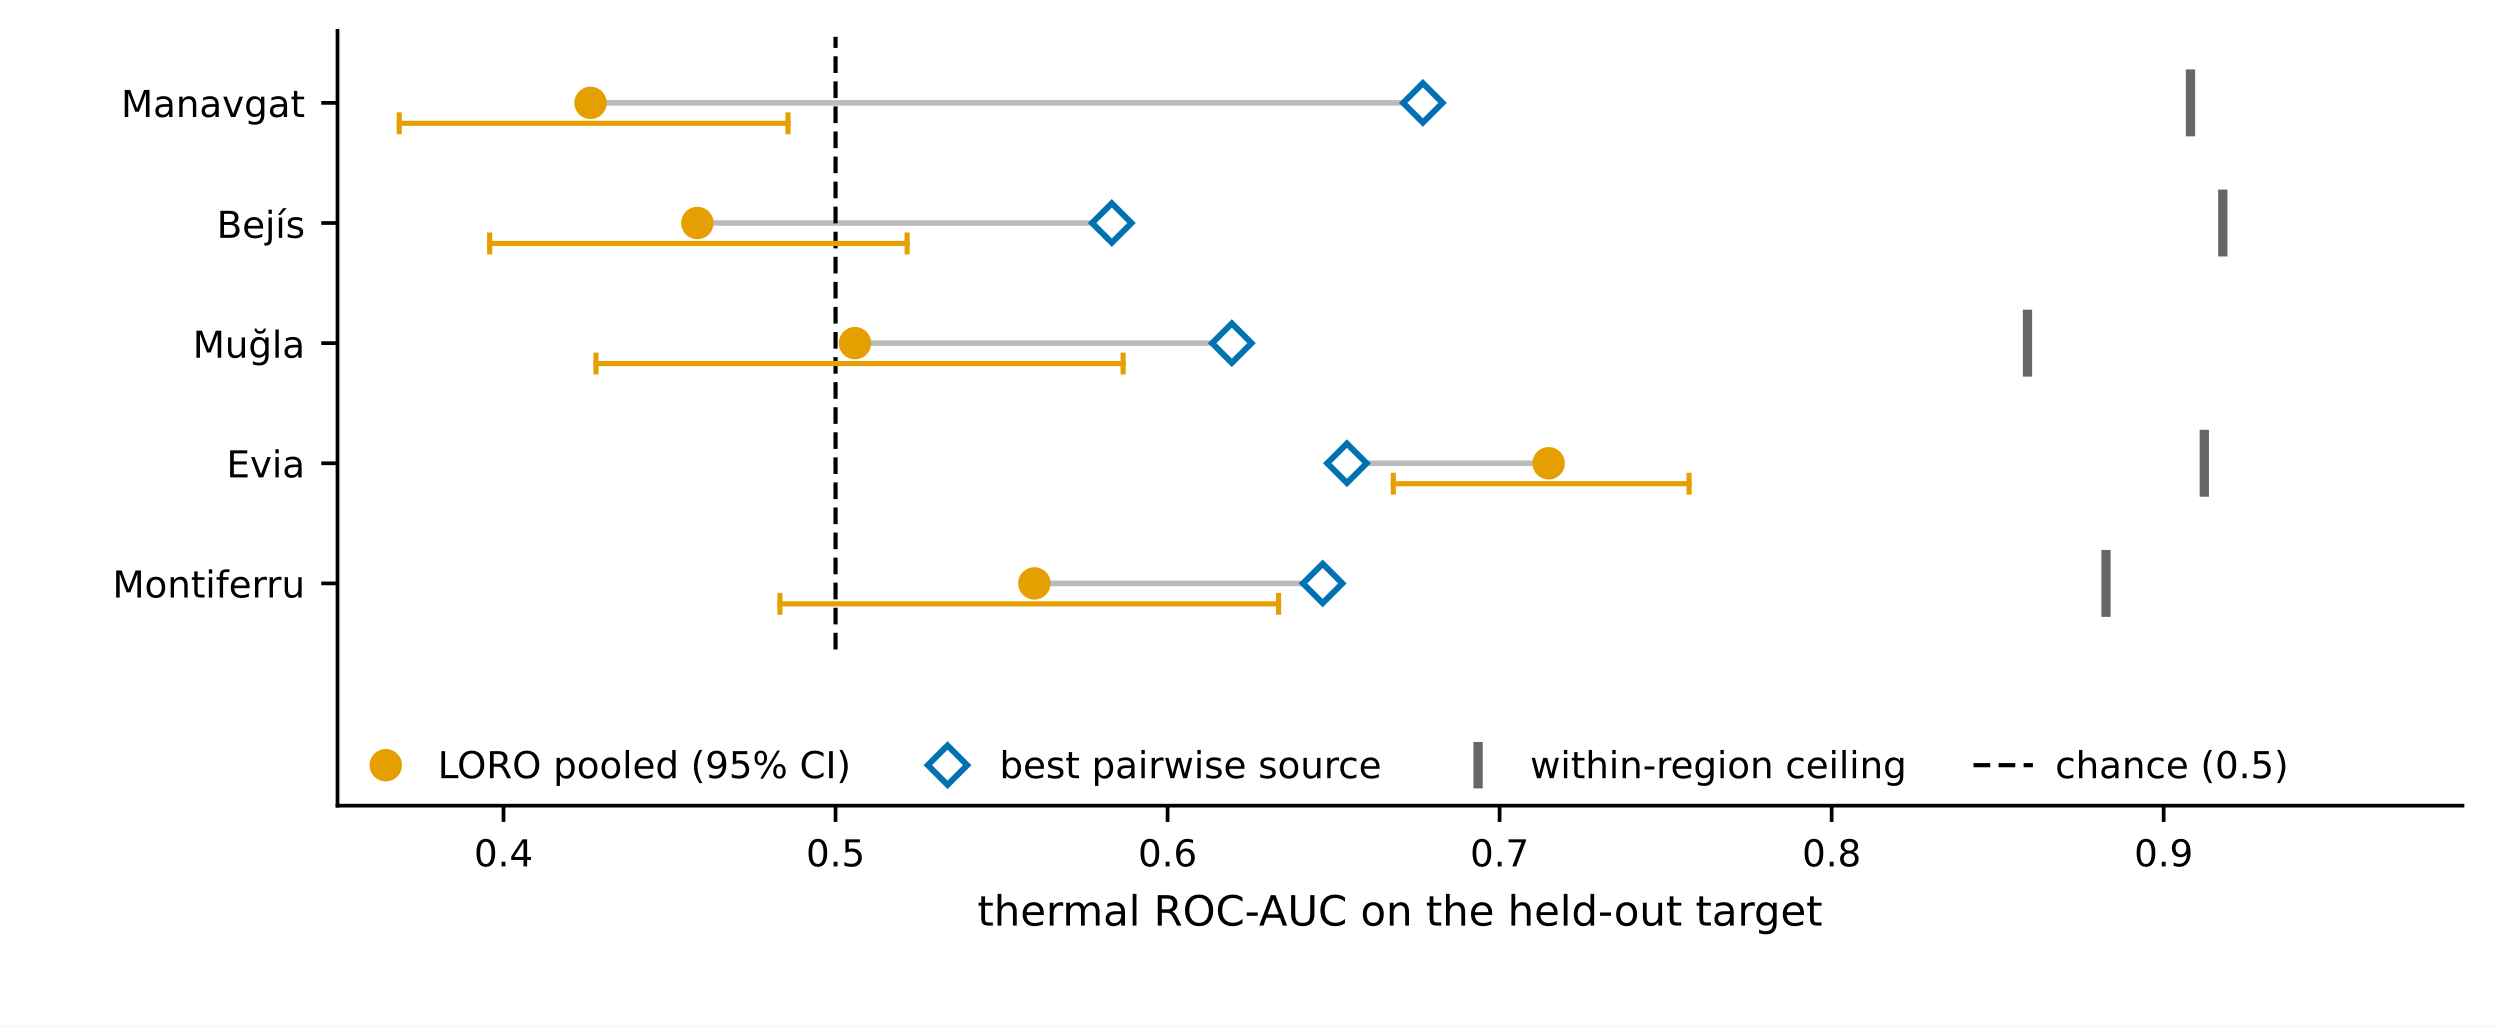
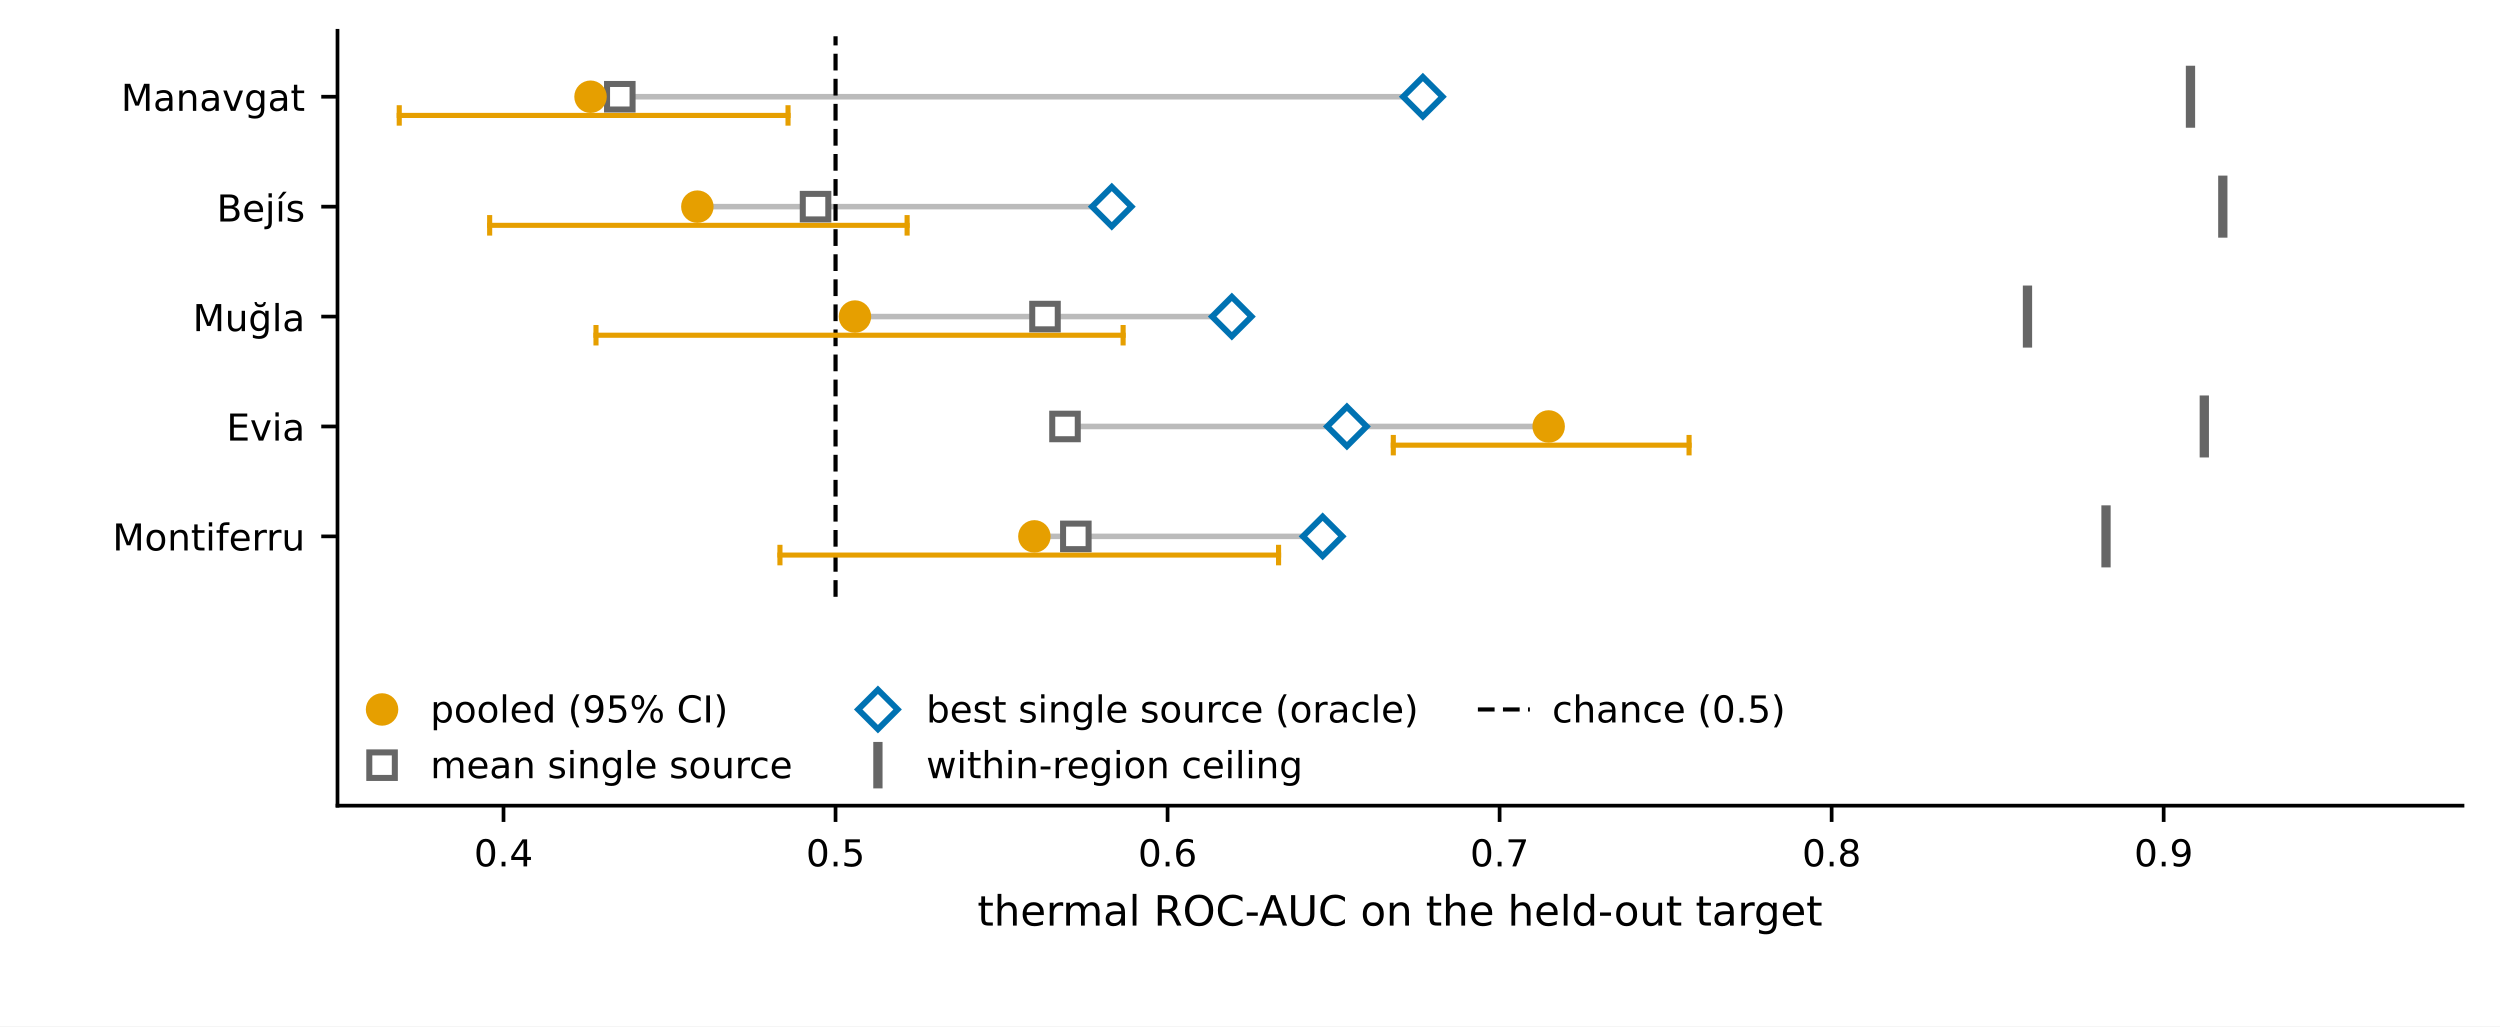
<svg xmlns="http://www.w3.org/2000/svg" xmlns:xlink="http://www.w3.org/1999/xlink" width="538.583pt" height="221.102pt" viewBox="0 0 538.583 221.102" version="1.1">
  <defs>
    <style type="text/css">*{stroke-linejoin: round; stroke-linecap: butt}</style>
  </defs>
  <g id="figure_1">
    <g id="patch_1">
      <path d="M 0 221.102  L 538.583 221.102  L 538.583 0  L 0 0  z " style="fill: #ffffff" />
    </g>
    <g id="axes_1">
      <g id="patch_2">
        <path d="M 72.709 173.565  L 530.504 173.565  L 530.504 6.633  L 72.709 6.633  z " style="fill: #ffffff" />
      </g>
      <g id="line2d_1">
-         <path d="M 127.221 22.162  L 306.53 22.162  " clip-path="url(#pb02109d544)" style="fill: none; stroke: #bbbbbb; stroke-width: 1.2; stroke-linecap: square" />
+         <path d="M 127.221 20.84  L 306.53 20.84  " clip-path="url(#p396170cd6b)" style="fill: none; stroke: #bbbbbb; stroke-width: 1.2; stroke-linecap: square" />
      </g>
      <g id="line2d_2">
-         <path d="M 150.234 48.043  L 239.512 48.043  " clip-path="url(#pb02109d544)" style="fill: none; stroke: #bbbbbb; stroke-width: 1.2; stroke-linecap: square" />
+         <path d="M 150.234 44.518  L 239.512 44.518  " clip-path="url(#p396170cd6b)" style="fill: none; stroke: #bbbbbb; stroke-width: 1.2; stroke-linecap: square" />
      </g>
      <g id="line2d_3">
-         <path d="M 184.186 73.924  L 265.377 73.924  " clip-path="url(#pb02109d544)" style="fill: none; stroke: #bbbbbb; stroke-width: 1.2; stroke-linecap: square" />
+         <path d="M 184.186 68.197  L 265.377 68.197  " clip-path="url(#p396170cd6b)" style="fill: none; stroke: #bbbbbb; stroke-width: 1.2; stroke-linecap: square" />
      </g>
      <g id="line2d_4">
-         <path d="M 333.633 99.805  L 290.168 99.805  " clip-path="url(#pb02109d544)" style="fill: none; stroke: #bbbbbb; stroke-width: 1.2; stroke-linecap: square" />
+         <path d="M 229.437 91.875  L 333.633 91.875  " clip-path="url(#p396170cd6b)" style="fill: none; stroke: #bbbbbb; stroke-width: 1.2; stroke-linecap: square" />
      </g>
      <g id="line2d_5">
-         <path d="M 222.841 125.686  L 284.943 125.686  " clip-path="url(#pb02109d544)" style="fill: none; stroke: #bbbbbb; stroke-width: 1.2; stroke-linecap: square" />
+         <path d="M 222.841 115.553  L 284.943 115.553  " clip-path="url(#p396170cd6b)" style="fill: none; stroke: #bbbbbb; stroke-width: 1.2; stroke-linecap: square" />
      </g>
      <g id="line2d_6">
-         <path d="M 180.004 139.92  L 180.004 7.927  " clip-path="url(#pb02109d544)" style="fill: none; stroke-dasharray: 3.6,1.8; stroke-dashoffset: 0; stroke: #000000; stroke-width: 0.9" />
+         <path d="M 180.004 128.577  L 180.004 7.817  " clip-path="url(#p396170cd6b)" style="fill: none; stroke-dasharray: 3.6,1.8; stroke-dashoffset: 0; stroke: #000000; stroke-width: 0.9" />
      </g>
      <g id="matplotlib.axis_1">
        <g id="xtick_1">
          <g id="line2d_7">
            <defs>
-               <path id="m26ca58ec8c" d="M 0 0  L 0 3.5  " style="stroke: #000000; stroke-width: 0.8" />
+               <path id="m9557ed759d" d="M 0 0  L 0 3.5  " style="stroke: #000000; stroke-width: 0.8" />
            </defs>
            <g>
-               <use xlink:href="#m26ca58ec8c" x="108.474" y="173.565" style="stroke: #000000; stroke-width: 0.8" />
+               <use xlink:href="#m9557ed759d" x="108.474" y="173.565" style="stroke: #000000; stroke-width: 0.8" />
            </g>
          </g>
          <g id="text_1">
            <text style="font-size: 8px; font-family: 'DejaVu Sans', 'Bitstream Vera Sans', 'Computer Modern Sans Serif', 'Lucida Grande', 'Verdana', 'Geneva', 'Lucid', 'Arial', 'Helvetica', 'Avant Garde', sans-serif; text-anchor: middle" x="108.474" y="186.643" transform="rotate(-0 108.4739 186.6435)">0.4</text>
          </g>
        </g>
        <g id="xtick_2">
          <g id="line2d_8">
            <g>
-               <use xlink:href="#m26ca58ec8c" x="180.004" y="173.565" style="stroke: #000000; stroke-width: 0.8" />
+               <use xlink:href="#m9557ed759d" x="180.004" y="173.565" style="stroke: #000000; stroke-width: 0.8" />
            </g>
          </g>
          <g id="text_2">
            <text style="font-size: 8px; font-family: 'DejaVu Sans', 'Bitstream Vera Sans', 'Computer Modern Sans Serif', 'Lucida Grande', 'Verdana', 'Geneva', 'Lucid', 'Arial', 'Helvetica', 'Avant Garde', sans-serif; text-anchor: middle" x="180.004" y="186.643" transform="rotate(-0 180.0044 186.6435)">0.5</text>
          </g>
        </g>
        <g id="xtick_3">
          <g id="line2d_9">
            <g>
-               <use xlink:href="#m26ca58ec8c" x="251.535" y="173.565" style="stroke: #000000; stroke-width: 0.8" />
+               <use xlink:href="#m9557ed759d" x="251.535" y="173.565" style="stroke: #000000; stroke-width: 0.8" />
            </g>
          </g>
          <g id="text_3">
            <text style="font-size: 8px; font-family: 'DejaVu Sans', 'Bitstream Vera Sans', 'Computer Modern Sans Serif', 'Lucida Grande', 'Verdana', 'Geneva', 'Lucid', 'Arial', 'Helvetica', 'Avant Garde', sans-serif; text-anchor: middle" x="251.535" y="186.643" transform="rotate(-0 251.5349 186.6435)">0.6</text>
          </g>
        </g>
        <g id="xtick_4">
          <g id="line2d_10">
            <g>
-               <use xlink:href="#m26ca58ec8c" x="323.065" y="173.565" style="stroke: #000000; stroke-width: 0.8" />
+               <use xlink:href="#m9557ed759d" x="323.065" y="173.565" style="stroke: #000000; stroke-width: 0.8" />
            </g>
          </g>
          <g id="text_4">
            <text style="font-size: 8px; font-family: 'DejaVu Sans', 'Bitstream Vera Sans', 'Computer Modern Sans Serif', 'Lucida Grande', 'Verdana', 'Geneva', 'Lucid', 'Arial', 'Helvetica', 'Avant Garde', sans-serif; text-anchor: middle" x="323.065" y="186.643" transform="rotate(-0 323.0655 186.6435)">0.7</text>
          </g>
        </g>
        <g id="xtick_5">
          <g id="line2d_11">
            <g>
-               <use xlink:href="#m26ca58ec8c" x="394.596" y="173.565" style="stroke: #000000; stroke-width: 0.8" />
+               <use xlink:href="#m9557ed759d" x="394.596" y="173.565" style="stroke: #000000; stroke-width: 0.8" />
            </g>
          </g>
          <g id="text_5">
            <text style="font-size: 8px; font-family: 'DejaVu Sans', 'Bitstream Vera Sans', 'Computer Modern Sans Serif', 'Lucida Grande', 'Verdana', 'Geneva', 'Lucid', 'Arial', 'Helvetica', 'Avant Garde', sans-serif; text-anchor: middle" x="394.596" y="186.643" transform="rotate(-0 394.596 186.6435)">0.8</text>
          </g>
        </g>
        <g id="xtick_6">
          <g id="line2d_12">
            <g>
-               <use xlink:href="#m26ca58ec8c" x="466.126" y="173.565" style="stroke: #000000; stroke-width: 0.8" />
+               <use xlink:href="#m9557ed759d" x="466.126" y="173.565" style="stroke: #000000; stroke-width: 0.8" />
            </g>
          </g>
          <g id="text_6">
            <text style="font-size: 8px; font-family: 'DejaVu Sans', 'Bitstream Vera Sans', 'Computer Modern Sans Serif', 'Lucida Grande', 'Verdana', 'Geneva', 'Lucid', 'Arial', 'Helvetica', 'Avant Garde', sans-serif; text-anchor: middle" x="466.126" y="186.643" transform="rotate(-0 466.1265 186.6435)">0.9</text>
          </g>
        </g>
        <g id="text_7">
          <text style="font-size: 9px; font-family: 'DejaVu Sans', 'Bitstream Vera Sans', 'Computer Modern Sans Serif', 'Lucida Grande', 'Verdana', 'Geneva', 'Lucid', 'Arial', 'Helvetica', 'Avant Garde', sans-serif; text-anchor: middle" x="301.606" y="199.404" transform="rotate(-0 301.6063 199.4039)">thermal ROC-AUC on the held-out target</text>
        </g>
      </g>
      <g id="matplotlib.axis_2">
        <g id="ytick_1">
          <g id="line2d_13">
            <defs>
-               <path id="m72a20bb9ce" d="M 0 0  L -3.5 0  " style="stroke: #000000; stroke-width: 0.8" />
+               <path id="m15f7b47434" d="M 0 0  L -3.5 0  " style="stroke: #000000; stroke-width: 0.8" />
            </defs>
            <g>
-               <use xlink:href="#m72a20bb9ce" x="72.709" y="22.162" style="stroke: #000000; stroke-width: 0.8" />
+               <use xlink:href="#m15f7b47434" x="72.709" y="20.84" style="stroke: #000000; stroke-width: 0.8" />
            </g>
          </g>
          <g id="text_8">
-             <text style="font-size: 8px; font-family: 'DejaVu Sans', 'Bitstream Vera Sans', 'Computer Modern Sans Serif', 'Lucida Grande', 'Verdana', 'Geneva', 'Lucid', 'Arial', 'Helvetica', 'Avant Garde', sans-serif; text-anchor: end" x="65.709" y="25.201" transform="rotate(-0 65.70866 25.20072)">Manavgat</text>
+             <text style="font-size: 8px; font-family: 'DejaVu Sans', 'Bitstream Vera Sans', 'Computer Modern Sans Serif', 'Lucida Grande', 'Verdana', 'Geneva', 'Lucid', 'Arial', 'Helvetica', 'Avant Garde', sans-serif; text-anchor: end" x="65.709" y="23.879" transform="rotate(-0 65.70866 23.87914)">Manavgat</text>
          </g>
        </g>
        <g id="ytick_2">
          <g id="line2d_14">
            <g>
-               <use xlink:href="#m72a20bb9ce" x="72.709" y="48.043" style="stroke: #000000; stroke-width: 0.8" />
+               <use xlink:href="#m15f7b47434" x="72.709" y="44.518" style="stroke: #000000; stroke-width: 0.8" />
            </g>
          </g>
          <g id="text_9">
-             <text style="font-size: 8px; font-family: 'DejaVu Sans', 'Bitstream Vera Sans', 'Computer Modern Sans Serif', 'Lucida Grande', 'Verdana', 'Geneva', 'Lucid', 'Arial', 'Helvetica', 'Avant Garde', sans-serif; text-anchor: end" x="65.709" y="51.242" transform="rotate(-0 65.70866 51.242)">Bejís</text>
+             <text style="font-size: 8px; font-family: 'DejaVu Sans', 'Bitstream Vera Sans', 'Computer Modern Sans Serif', 'Lucida Grande', 'Verdana', 'Geneva', 'Lucid', 'Arial', 'Helvetica', 'Avant Garde', sans-serif; text-anchor: end" x="65.709" y="47.718" transform="rotate(-0 65.70866 47.71779)">Bejís</text>
          </g>
        </g>
        <g id="ytick_3">
          <g id="line2d_15">
            <g>
-               <use xlink:href="#m72a20bb9ce" x="72.709" y="73.924" style="stroke: #000000; stroke-width: 0.8" />
+               <use xlink:href="#m15f7b47434" x="72.709" y="68.197" style="stroke: #000000; stroke-width: 0.8" />
            </g>
          </g>
          <g id="text_10">
-             <text style="font-size: 8px; font-family: 'DejaVu Sans', 'Bitstream Vera Sans', 'Computer Modern Sans Serif', 'Lucida Grande', 'Verdana', 'Geneva', 'Lucid', 'Arial', 'Helvetica', 'Avant Garde', sans-serif; text-anchor: end" x="65.709" y="77.064" transform="rotate(-0 65.70866 77.06423)">Muğla</text>
+             <text style="font-size: 8px; font-family: 'DejaVu Sans', 'Bitstream Vera Sans', 'Computer Modern Sans Serif', 'Lucida Grande', 'Verdana', 'Geneva', 'Lucid', 'Arial', 'Helvetica', 'Avant Garde', sans-serif; text-anchor: end" x="65.709" y="71.337" transform="rotate(-0 65.70866 71.33737)">Muğla</text>
          </g>
        </g>
        <g id="ytick_4">
          <g id="line2d_16">
            <g>
-               <use xlink:href="#m72a20bb9ce" x="72.709" y="99.805" style="stroke: #000000; stroke-width: 0.8" />
+               <use xlink:href="#m15f7b47434" x="72.709" y="91.875" style="stroke: #000000; stroke-width: 0.8" />
            </g>
          </g>
          <g id="text_11">
-             <text style="font-size: 8px; font-family: 'DejaVu Sans', 'Bitstream Vera Sans', 'Computer Modern Sans Serif', 'Lucida Grande', 'Verdana', 'Geneva', 'Lucid', 'Arial', 'Helvetica', 'Avant Garde', sans-serif; text-anchor: end" x="65.709" y="102.844" transform="rotate(-0 65.70866 102.844)">Evia</text>
+             <text style="font-size: 8px; font-family: 'DejaVu Sans', 'Bitstream Vera Sans', 'Computer Modern Sans Serif', 'Lucida Grande', 'Verdana', 'Geneva', 'Lucid', 'Arial', 'Helvetica', 'Avant Garde', sans-serif; text-anchor: end" x="65.709" y="94.914" transform="rotate(-0 65.70866 94.91446)">Evia</text>
          </g>
        </g>
        <g id="ytick_5">
          <g id="line2d_17">
            <g>
-               <use xlink:href="#m72a20bb9ce" x="72.709" y="125.686" style="stroke: #000000; stroke-width: 0.8" />
+               <use xlink:href="#m15f7b47434" x="72.709" y="115.553" style="stroke: #000000; stroke-width: 0.8" />
            </g>
          </g>
          <g id="text_12">
-             <text style="font-size: 8px; font-family: 'DejaVu Sans', 'Bitstream Vera Sans', 'Computer Modern Sans Serif', 'Lucida Grande', 'Verdana', 'Geneva', 'Lucid', 'Arial', 'Helvetica', 'Avant Garde', sans-serif; text-anchor: end" x="65.709" y="128.725" transform="rotate(-0 65.70866 128.7249)">Montiferru</text>
+             <text style="font-size: 8px; font-family: 'DejaVu Sans', 'Bitstream Vera Sans', 'Computer Modern Sans Serif', 'Lucida Grande', 'Verdana', 'Geneva', 'Lucid', 'Arial', 'Helvetica', 'Avant Garde', sans-serif; text-anchor: end" x="65.709" y="118.593" transform="rotate(-0 65.70866 118.5928)">Montiferru</text>
          </g>
        </g>
      </g>
      <g id="line2d_18">
-         <path d="M 86.011 26.561  L 169.767 26.561  " clip-path="url(#pb02109d544)" style="fill: none; stroke: #e69f00; stroke-width: 1.1; stroke-linecap: square" />
+         <path d="M 86.011 24.865  L 169.767 24.865  " clip-path="url(#p396170cd6b)" style="fill: none; stroke: #e69f00; stroke-width: 1.1; stroke-linecap: square" />
      </g>
      <g id="line2d_19">
-         <path d="M 86.011 28.373  L 86.011 24.75  " clip-path="url(#pb02109d544)" style="fill: none; stroke: #e69f00; stroke-width: 1.1; stroke-linecap: square" />
+         <path d="M 86.011 26.523  L 86.011 23.208  " clip-path="url(#p396170cd6b)" style="fill: none; stroke: #e69f00; stroke-width: 1.1; stroke-linecap: square" />
      </g>
      <g id="line2d_20">
-         <path d="M 169.767 28.373  L 169.767 24.75  " clip-path="url(#pb02109d544)" style="fill: none; stroke: #e69f00; stroke-width: 1.1; stroke-linecap: square" />
+         <path d="M 169.767 26.523  L 169.767 23.208  " clip-path="url(#p396170cd6b)" style="fill: none; stroke: #e69f00; stroke-width: 1.1; stroke-linecap: square" />
      </g>
      <g id="line2d_21">
-         <path d="M 471.902 28.373  L 471.902 15.95  " clip-path="url(#pb02109d544)" style="fill: none; stroke: #666666; stroke-width: 2; stroke-linecap: square" />
+         <path d="M 471.902 26.523  L 471.902 15.157  " clip-path="url(#p396170cd6b)" style="fill: none; stroke: #666666; stroke-width: 2; stroke-linecap: square" />
      </g>
      <g id="line2d_22">
-         <path d="M 105.488 52.442  L 195.422 52.442  " clip-path="url(#pb02109d544)" style="fill: none; stroke: #e69f00; stroke-width: 1.1; stroke-linecap: square" />
+         <path d="M 105.488 48.544  L 195.422 48.544  " clip-path="url(#p396170cd6b)" style="fill: none; stroke: #e69f00; stroke-width: 1.1; stroke-linecap: square" />
      </g>
      <g id="line2d_23">
-         <path d="M 105.488 54.254  L 105.488 50.631  " clip-path="url(#pb02109d544)" style="fill: none; stroke: #e69f00; stroke-width: 1.1; stroke-linecap: square" />
+         <path d="M 105.488 50.201  L 105.488 46.886  " clip-path="url(#p396170cd6b)" style="fill: none; stroke: #e69f00; stroke-width: 1.1; stroke-linecap: square" />
      </g>
      <g id="line2d_24">
-         <path d="M 195.422 54.254  L 195.422 50.631  " clip-path="url(#pb02109d544)" style="fill: none; stroke: #e69f00; stroke-width: 1.1; stroke-linecap: square" />
+         <path d="M 195.422 50.201  L 195.422 46.886  " clip-path="url(#p396170cd6b)" style="fill: none; stroke: #e69f00; stroke-width: 1.1; stroke-linecap: square" />
      </g>
      <g id="line2d_25">
-         <path d="M 478.867 54.254  L 478.867 41.831  " clip-path="url(#pb02109d544)" style="fill: none; stroke: #666666; stroke-width: 2; stroke-linecap: square" />
+         <path d="M 478.867 50.201  L 478.867 38.836  " clip-path="url(#p396170cd6b)" style="fill: none; stroke: #666666; stroke-width: 2; stroke-linecap: square" />
      </g>
      <g id="line2d_26">
-         <path d="M 128.396 78.323  L 241.956 78.323  " clip-path="url(#pb02109d544)" style="fill: none; stroke: #e69f00; stroke-width: 1.1; stroke-linecap: square" />
+         <path d="M 128.396 72.222  L 241.956 72.222  " clip-path="url(#p396170cd6b)" style="fill: none; stroke: #e69f00; stroke-width: 1.1; stroke-linecap: square" />
      </g>
      <g id="line2d_27">
-         <path d="M 128.396 80.135  L 128.396 76.512  " clip-path="url(#pb02109d544)" style="fill: none; stroke: #e69f00; stroke-width: 1.1; stroke-linecap: square" />
+         <path d="M 128.396 73.88  L 128.396 70.565  " clip-path="url(#p396170cd6b)" style="fill: none; stroke: #e69f00; stroke-width: 1.1; stroke-linecap: square" />
      </g>
      <g id="line2d_28">
-         <path d="M 241.956 80.135  L 241.956 76.512  " clip-path="url(#pb02109d544)" style="fill: none; stroke: #e69f00; stroke-width: 1.1; stroke-linecap: square" />
+         <path d="M 241.956 73.88  L 241.956 70.565  " clip-path="url(#p396170cd6b)" style="fill: none; stroke: #e69f00; stroke-width: 1.1; stroke-linecap: square" />
      </g>
      <g id="line2d_29">
-         <path d="M 436.787 80.135  L 436.787 67.712  " clip-path="url(#pb02109d544)" style="fill: none; stroke: #666666; stroke-width: 2; stroke-linecap: square" />
+         <path d="M 436.787 73.88  L 436.787 62.514  " clip-path="url(#p396170cd6b)" style="fill: none; stroke: #666666; stroke-width: 2; stroke-linecap: square" />
      </g>
      <g id="line2d_30">
-         <path d="M 300.163 104.204  L 363.881 104.204  " clip-path="url(#pb02109d544)" style="fill: none; stroke: #e69f00; stroke-width: 1.1; stroke-linecap: square" />
+         <path d="M 300.163 95.9  L 363.881 95.9  " clip-path="url(#p396170cd6b)" style="fill: none; stroke: #e69f00; stroke-width: 1.1; stroke-linecap: square" />
      </g>
      <g id="line2d_31">
-         <path d="M 300.163 106.016  L 300.163 102.393  " clip-path="url(#pb02109d544)" style="fill: none; stroke: #e69f00; stroke-width: 1.1; stroke-linecap: square" />
+         <path d="M 300.163 97.558  L 300.163 94.243  " clip-path="url(#p396170cd6b)" style="fill: none; stroke: #e69f00; stroke-width: 1.1; stroke-linecap: square" />
      </g>
      <g id="line2d_32">
-         <path d="M 363.881 106.016  L 363.881 102.393  " clip-path="url(#pb02109d544)" style="fill: none; stroke: #e69f00; stroke-width: 1.1; stroke-linecap: square" />
+         <path d="M 363.881 97.558  L 363.881 94.243  " clip-path="url(#p396170cd6b)" style="fill: none; stroke: #e69f00; stroke-width: 1.1; stroke-linecap: square" />
      </g>
      <g id="line2d_33">
-         <path d="M 474.88 106.016  L 474.88 93.593  " clip-path="url(#pb02109d544)" style="fill: none; stroke: #666666; stroke-width: 2; stroke-linecap: square" />
+         <path d="M 474.88 97.558  L 474.88 86.192  " clip-path="url(#p396170cd6b)" style="fill: none; stroke: #666666; stroke-width: 2; stroke-linecap: square" />
      </g>
      <g id="line2d_34">
-         <path d="M 168.025 130.085  L 275.444 130.085  " clip-path="url(#pb02109d544)" style="fill: none; stroke: #e69f00; stroke-width: 1.1; stroke-linecap: square" />
+         <path d="M 168.025 119.579  L 275.444 119.579  " clip-path="url(#p396170cd6b)" style="fill: none; stroke: #e69f00; stroke-width: 1.1; stroke-linecap: square" />
      </g>
      <g id="line2d_35">
-         <path d="M 168.025 131.897  L 168.025 128.274  " clip-path="url(#pb02109d544)" style="fill: none; stroke: #e69f00; stroke-width: 1.1; stroke-linecap: square" />
+         <path d="M 168.025 121.236  L 168.025 117.921  " clip-path="url(#p396170cd6b)" style="fill: none; stroke: #e69f00; stroke-width: 1.1; stroke-linecap: square" />
      </g>
      <g id="line2d_36">
-         <path d="M 275.444 131.897  L 275.444 128.274  " clip-path="url(#pb02109d544)" style="fill: none; stroke: #e69f00; stroke-width: 1.1; stroke-linecap: square" />
+         <path d="M 275.444 121.236  L 275.444 117.921  " clip-path="url(#p396170cd6b)" style="fill: none; stroke: #e69f00; stroke-width: 1.1; stroke-linecap: square" />
      </g>
      <g id="line2d_37">
-         <path d="M 453.705 131.897  L 453.705 119.474  " clip-path="url(#pb02109d544)" style="fill: none; stroke: #666666; stroke-width: 2; stroke-linecap: square" />
+         <path d="M 453.705 121.236  L 453.705 109.871  " clip-path="url(#p396170cd6b)" style="fill: none; stroke: #666666; stroke-width: 2; stroke-linecap: square" />
      </g>
      <g id="patch_3">
        <path d="M 72.709 173.565  L 72.709 6.633  " style="fill: none; stroke: #000000; stroke-width: 0.8; stroke-linejoin: miter; stroke-linecap: square" />
      </g>
      <g id="patch_4">
        <path d="M 72.709 173.565  L 530.504 173.565  " style="fill: none; stroke: #000000; stroke-width: 0.8; stroke-linejoin: miter; stroke-linecap: square" />
      </g>
      <g id="line2d_38">
-         <path d="M 306.53 22.162  " clip-path="url(#pb02109d544)" style="fill: none; stroke: #1f77b4; stroke-width: 1.5; stroke-linecap: square" />
+         <path d="M 306.53 20.84  " clip-path="url(#p396170cd6b)" style="fill: none; stroke: #1f77b4; stroke-width: 1.5; stroke-linecap: square" />
        <defs>
-           <path id="m03ad4f7ba0" d="M 0 4.243  L 4.243 0  L 0 -4.243  L -4.243 0  z " style="stroke: #0072b2; stroke-width: 1.3; stroke-linejoin: miter" />
+           <path id="m21ba70c558" d="M 0 4.243  L 4.243 0  L 0 -4.243  L -4.243 0  z " style="stroke: #0072b2; stroke-width: 1.3; stroke-linejoin: miter" />
        </defs>
-         <g clip-path="url(#pb02109d544)">
-           <use xlink:href="#m03ad4f7ba0" x="306.53" y="22.162" style="fill: #ffffff; stroke: #0072b2; stroke-width: 1.3; stroke-linejoin: miter" />
+         <g clip-path="url(#p396170cd6b)">
+           <use xlink:href="#m21ba70c558" x="306.53" y="20.84" style="fill: #ffffff; stroke: #0072b2; stroke-width: 1.3; stroke-linejoin: miter" />
        </g>
      </g>
      <g id="line2d_39">
-         <path d="M 127.221 22.162  " clip-path="url(#pb02109d544)" style="fill: none; stroke: #ff7f0e; stroke-width: 1.5; stroke-linecap: square" />
+         <path d="M 133.527 20.84  " clip-path="url(#p396170cd6b)" style="fill: none; stroke: #ff7f0e; stroke-width: 1.5; stroke-linecap: square" />
        <defs>
-           <path id="m9db234ef4b" d="M 0 3  C 0.796 3 1.559 2.684 2.121 2.121  C 2.684 1.559 3 0.796 3 0  C 3 -0.796 2.684 -1.559 2.121 -2.121  C 1.559 -2.684 0.796 -3 0 -3  C -0.796 -3 -1.559 -2.684 -2.121 -2.121  C -2.684 -1.559 -3 -0.796 -3 0  C -3 0.796 -2.684 1.559 -2.121 2.121  C -1.559 2.684 -0.796 3 0 3  z " style="stroke: #e69f00" />
+           <path id="m6b3cf7a1be" d="M -2.75 2.75  L 2.75 2.75  L 2.75 -2.75  L -2.75 -2.75  z " style="stroke: #666666; stroke-width: 1.3; stroke-linejoin: miter" />
        </defs>
-         <g clip-path="url(#pb02109d544)">
-           <use xlink:href="#m9db234ef4b" x="127.221" y="22.162" style="fill: #e69f00; stroke: #e69f00" />
+         <g clip-path="url(#p396170cd6b)">
+           <use xlink:href="#m6b3cf7a1be" x="133.527" y="20.84" style="fill: #ffffff; stroke: #666666; stroke-width: 1.3; stroke-linejoin: miter" />
        </g>
      </g>
      <g id="line2d_40">
-         <path d="M 239.512 48.043  " clip-path="url(#pb02109d544)" style="fill: none; stroke: #2ca02c; stroke-width: 1.5; stroke-linecap: square" />
-         <g clip-path="url(#pb02109d544)">
-           <use xlink:href="#m03ad4f7ba0" x="239.512" y="48.043" style="fill: #ffffff; stroke: #0072b2; stroke-width: 1.3; stroke-linejoin: miter" />
+         <path d="M 127.221 20.84  " clip-path="url(#p396170cd6b)" style="fill: none; stroke: #2ca02c; stroke-width: 1.5; stroke-linecap: square" />
+         <defs>
+           <path id="m4143dd136c" d="M 0 3  C 0.796 3 1.559 2.684 2.121 2.121  C 2.684 1.559 3 0.796 3 0  C 3 -0.796 2.684 -1.559 2.121 -2.121  C 1.559 -2.684 0.796 -3 0 -3  C -0.796 -3 -1.559 -2.684 -2.121 -2.121  C -2.684 -1.559 -3 -0.796 -3 0  C -3 0.796 -2.684 1.559 -2.121 2.121  C -1.559 2.684 -0.796 3 0 3  z " style="stroke: #e69f00" />
+         </defs>
+         <g clip-path="url(#p396170cd6b)">
+           <use xlink:href="#m4143dd136c" x="127.221" y="20.84" style="fill: #e69f00; stroke: #e69f00" />
        </g>
      </g>
      <g id="line2d_41">
-         <path d="M 150.234 48.043  " clip-path="url(#pb02109d544)" style="fill: none; stroke: #d62728; stroke-width: 1.5; stroke-linecap: square" />
-         <g clip-path="url(#pb02109d544)">
-           <use xlink:href="#m9db234ef4b" x="150.234" y="48.043" style="fill: #e69f00; stroke: #e69f00" />
+         <path d="M 239.512 44.518  " clip-path="url(#p396170cd6b)" style="fill: none; stroke: #d62728; stroke-width: 1.5; stroke-linecap: square" />
+         <g clip-path="url(#p396170cd6b)">
+           <use xlink:href="#m21ba70c558" x="239.512" y="44.518" style="fill: #ffffff; stroke: #0072b2; stroke-width: 1.3; stroke-linejoin: miter" />
        </g>
      </g>
      <g id="line2d_42">
-         <path d="M 265.377 73.924  " clip-path="url(#pb02109d544)" style="fill: none; stroke: #9467bd; stroke-width: 1.5; stroke-linecap: square" />
-         <g clip-path="url(#pb02109d544)">
-           <use xlink:href="#m03ad4f7ba0" x="265.377" y="73.924" style="fill: #ffffff; stroke: #0072b2; stroke-width: 1.3; stroke-linejoin: miter" />
+         <path d="M 175.695 44.518  " clip-path="url(#p396170cd6b)" style="fill: none; stroke: #9467bd; stroke-width: 1.5; stroke-linecap: square" />
+         <g clip-path="url(#p396170cd6b)">
+           <use xlink:href="#m6b3cf7a1be" x="175.695" y="44.518" style="fill: #ffffff; stroke: #666666; stroke-width: 1.3; stroke-linejoin: miter" />
        </g>
      </g>
      <g id="line2d_43">
-         <path d="M 184.186 73.924  " clip-path="url(#pb02109d544)" style="fill: none; stroke: #8c564b; stroke-width: 1.5; stroke-linecap: square" />
-         <g clip-path="url(#pb02109d544)">
-           <use xlink:href="#m9db234ef4b" x="184.186" y="73.924" style="fill: #e69f00; stroke: #e69f00" />
+         <path d="M 150.234 44.518  " clip-path="url(#p396170cd6b)" style="fill: none; stroke: #8c564b; stroke-width: 1.5; stroke-linecap: square" />
+         <g clip-path="url(#p396170cd6b)">
+           <use xlink:href="#m4143dd136c" x="150.234" y="44.518" style="fill: #e69f00; stroke: #e69f00" />
        </g>
      </g>
      <g id="line2d_44">
-         <path d="M 290.168 99.805  " clip-path="url(#pb02109d544)" style="fill: none; stroke: #e377c2; stroke-width: 1.5; stroke-linecap: square" />
-         <g clip-path="url(#pb02109d544)">
-           <use xlink:href="#m03ad4f7ba0" x="290.168" y="99.805" style="fill: #ffffff; stroke: #0072b2; stroke-width: 1.3; stroke-linejoin: miter" />
+         <path d="M 265.377 68.197  " clip-path="url(#p396170cd6b)" style="fill: none; stroke: #e377c2; stroke-width: 1.5; stroke-linecap: square" />
+         <g clip-path="url(#p396170cd6b)">
+           <use xlink:href="#m21ba70c558" x="265.377" y="68.197" style="fill: #ffffff; stroke: #0072b2; stroke-width: 1.3; stroke-linejoin: miter" />
        </g>
      </g>
      <g id="line2d_45">
-         <path d="M 333.633 99.805  " clip-path="url(#pb02109d544)" style="fill: none; stroke: #7f7f7f; stroke-width: 1.5; stroke-linecap: square" />
-         <g clip-path="url(#pb02109d544)">
-           <use xlink:href="#m9db234ef4b" x="333.633" y="99.805" style="fill: #e69f00; stroke: #e69f00" />
+         <path d="M 225.127 68.197  " clip-path="url(#p396170cd6b)" style="fill: none; stroke: #7f7f7f; stroke-width: 1.5; stroke-linecap: square" />
+         <g clip-path="url(#p396170cd6b)">
+           <use xlink:href="#m6b3cf7a1be" x="225.127" y="68.197" style="fill: #ffffff; stroke: #666666; stroke-width: 1.3; stroke-linejoin: miter" />
        </g>
      </g>
      <g id="line2d_46">
-         <path d="M 284.943 125.686  " clip-path="url(#pb02109d544)" style="fill: none; stroke: #bcbd22; stroke-width: 1.5; stroke-linecap: square" />
-         <g clip-path="url(#pb02109d544)">
-           <use xlink:href="#m03ad4f7ba0" x="284.943" y="125.686" style="fill: #ffffff; stroke: #0072b2; stroke-width: 1.3; stroke-linejoin: miter" />
+         <path d="M 184.186 68.197  " clip-path="url(#p396170cd6b)" style="fill: none; stroke: #bcbd22; stroke-width: 1.5; stroke-linecap: square" />
+         <g clip-path="url(#p396170cd6b)">
+           <use xlink:href="#m4143dd136c" x="184.186" y="68.197" style="fill: #e69f00; stroke: #e69f00" />
        </g>
      </g>
      <g id="line2d_47">
-         <path d="M 222.841 125.686  " clip-path="url(#pb02109d544)" style="fill: none; stroke: #17becf; stroke-width: 1.5; stroke-linecap: square" />
-         <g clip-path="url(#pb02109d544)">
-           <use xlink:href="#m9db234ef4b" x="222.841" y="125.686" style="fill: #e69f00; stroke: #e69f00" />
+         <path d="M 290.168 91.875  " clip-path="url(#p396170cd6b)" style="fill: none; stroke: #17becf; stroke-width: 1.5; stroke-linecap: square" />
+         <g clip-path="url(#p396170cd6b)">
+           <use xlink:href="#m21ba70c558" x="290.168" y="91.875" style="fill: #ffffff; stroke: #0072b2; stroke-width: 1.3; stroke-linejoin: miter" />
+         </g>
+       </g>
+       <g id="line2d_48">
+         <path d="M 229.437 91.875  " clip-path="url(#p396170cd6b)" style="fill: none; stroke: #1f77b4; stroke-width: 1.5; stroke-linecap: square" />
+         <g clip-path="url(#p396170cd6b)">
+           <use xlink:href="#m6b3cf7a1be" x="229.437" y="91.875" style="fill: #ffffff; stroke: #666666; stroke-width: 1.3; stroke-linejoin: miter" />
+         </g>
+       </g>
+       <g id="line2d_49">
+         <path d="M 333.633 91.875  " clip-path="url(#p396170cd6b)" style="fill: none; stroke: #ff7f0e; stroke-width: 1.5; stroke-linecap: square" />
+         <g clip-path="url(#p396170cd6b)">
+           <use xlink:href="#m4143dd136c" x="333.633" y="91.875" style="fill: #e69f00; stroke: #e69f00" />
+         </g>
+       </g>
+       <g id="line2d_50">
+         <path d="M 284.943 115.553  " clip-path="url(#p396170cd6b)" style="fill: none; stroke: #2ca02c; stroke-width: 1.5; stroke-linecap: square" />
+         <g clip-path="url(#p396170cd6b)">
+           <use xlink:href="#m21ba70c558" x="284.943" y="115.553" style="fill: #ffffff; stroke: #0072b2; stroke-width: 1.3; stroke-linejoin: miter" />
+         </g>
+       </g>
+       <g id="line2d_51">
+         <path d="M 231.771 115.553  " clip-path="url(#p396170cd6b)" style="fill: none; stroke: #d62728; stroke-width: 1.5; stroke-linecap: square" />
+         <g clip-path="url(#p396170cd6b)">
+           <use xlink:href="#m6b3cf7a1be" x="231.771" y="115.553" style="fill: #ffffff; stroke: #666666; stroke-width: 1.3; stroke-linejoin: miter" />
+         </g>
+       </g>
+       <g id="line2d_52">
+         <path d="M 222.841 115.553  " clip-path="url(#p396170cd6b)" style="fill: none; stroke: #9467bd; stroke-width: 1.5; stroke-linecap: square" />
+         <g clip-path="url(#p396170cd6b)">
+           <use xlink:href="#m4143dd136c" x="222.841" y="115.553" style="fill: #e69f00; stroke: #e69f00" />
        </g>
      </g>
      <g id="legend_1">
-         <g id="line2d_48">
+         <g id="line2d_53">
          <g>
-             <use xlink:href="#m9db234ef4b" x="83.109" y="164.843" style="fill: #e69f00; stroke: #e69f00" />
+             <use xlink:href="#m4143dd136c" x="82.309" y="152.843" style="fill: #e69f00; stroke: #e69f00" />
          </g>
        </g>
        <g id="text_13">
-           <text style="font-size: 8px; font-family: 'DejaVu Sans', 'Bitstream Vera Sans', 'Computer Modern Sans Serif', 'Lucida Grande', 'Verdana', 'Geneva', 'Lucid', 'Arial', 'Helvetica', 'Avant Garde', sans-serif; text-anchor: start" x="94.309" y="167.643" transform="rotate(-0 94.30866 167.6435)">LORO pooled (95% CI)</text>
-         </g>
-         <g id="line2d_49">
+           <text style="font-size: 8px; font-family: 'DejaVu Sans', 'Bitstream Vera Sans', 'Computer Modern Sans Serif', 'Lucida Grande', 'Verdana', 'Geneva', 'Lucid', 'Arial', 'Helvetica', 'Avant Garde', sans-serif; text-anchor: start" x="92.709" y="155.643" transform="rotate(-0 92.70866 155.6429)">pooled (95% CI)</text>
+         </g>
+         <g id="line2d_54">
          <g>
-             <use xlink:href="#m03ad4f7ba0" x="204.125" y="164.843" style="fill: #ffffff; stroke: #0072b2; stroke-width: 1.3; stroke-linejoin: miter" />
+             <use xlink:href="#m6b3cf7a1be" x="82.309" y="164.843" style="fill: #ffffff; stroke: #666666; stroke-width: 1.3; stroke-linejoin: miter" />
          </g>
        </g>
        <g id="text_14">
-           <text style="font-size: 8px; font-family: 'DejaVu Sans', 'Bitstream Vera Sans', 'Computer Modern Sans Serif', 'Lucida Grande', 'Verdana', 'Geneva', 'Lucid', 'Arial', 'Helvetica', 'Avant Garde', sans-serif; text-anchor: start" x="215.325" y="167.643" transform="rotate(-0 215.3249 167.6435)">best pairwise source</text>
-         </g>
-         <g id="line2d_50">
-           <path d="M 312.029 164.843  L 318.429 164.843  L 324.829 164.843  " style="fill: none" />
+           <text style="font-size: 8px; font-family: 'DejaVu Sans', 'Bitstream Vera Sans', 'Computer Modern Sans Serif', 'Lucida Grande', 'Verdana', 'Geneva', 'Lucid', 'Arial', 'Helvetica', 'Avant Garde', sans-serif; text-anchor: start" x="92.709" y="167.643" transform="rotate(-0 92.70866 167.6435)">mean single source</text>
+         </g>
+         <g id="line2d_55">
+           <g>
+             <use xlink:href="#m21ba70c558" x="189.131" y="152.843" style="fill: #ffffff; stroke: #0072b2; stroke-width: 1.3; stroke-linejoin: miter" />
+           </g>
+         </g>
+         <g id="text_15">
+           <text style="font-size: 8px; font-family: 'DejaVu Sans', 'Bitstream Vera Sans', 'Computer Modern Sans Serif', 'Lucida Grande', 'Verdana', 'Geneva', 'Lucid', 'Arial', 'Helvetica', 'Avant Garde', sans-serif; text-anchor: start" x="199.531" y="155.643" transform="rotate(-0 199.5312 155.6429)">best single source (oracle)</text>
+         </g>
+         <g id="line2d_56">
+           <path d="M 183.531 164.843  L 189.131 164.843  L 194.731 164.843  " style="fill: none" />
          <defs>
-             <path id="m0ad373bc94" d="M 0 5  L 0 -5  " style="stroke: #666666; stroke-width: 2" />
+             <path id="m0d31ed7e6d" d="M 0 5  L 0 -5  " style="stroke: #666666; stroke-width: 2" />
          </defs>
          <g>
-             <use xlink:href="#m0ad373bc94" x="318.429" y="164.843" style="fill: #666666; stroke: #666666; stroke-width: 2" />
-           </g>
-         </g>
-         <g id="text_15">
-           <text style="font-size: 8px; font-family: 'DejaVu Sans', 'Bitstream Vera Sans', 'Computer Modern Sans Serif', 'Lucida Grande', 'Verdana', 'Geneva', 'Lucid', 'Arial', 'Helvetica', 'Avant Garde', sans-serif; text-anchor: start" x="329.629" y="167.643" transform="rotate(-0 329.6287 167.6435)">within-region ceiling</text>
-         </g>
-         <g id="line2d_51">
-           <path d="M 425.16 164.843  L 431.56 164.843  L 437.96 164.843  " style="fill: none; stroke-dasharray: 3.6,1.8; stroke-dashoffset: 0; stroke: #000000; stroke-width: 0.9" />
+             <use xlink:href="#m0d31ed7e6d" x="189.131" y="164.843" style="fill: #666666; stroke: #666666; stroke-width: 2" />
+           </g>
        </g>
        <g id="text_16">
-           <text style="font-size: 8px; font-family: 'DejaVu Sans', 'Bitstream Vera Sans', 'Computer Modern Sans Serif', 'Lucida Grande', 'Verdana', 'Geneva', 'Lucid', 'Arial', 'Helvetica', 'Avant Garde', sans-serif; text-anchor: start" x="442.76" y="167.643" transform="rotate(-0 442.7599 167.6435)">chance (0.5)</text>
+           <text style="font-size: 8px; font-family: 'DejaVu Sans', 'Bitstream Vera Sans', 'Computer Modern Sans Serif', 'Lucida Grande', 'Verdana', 'Geneva', 'Lucid', 'Arial', 'Helvetica', 'Avant Garde', sans-serif; text-anchor: start" x="199.531" y="167.643" transform="rotate(-0 199.5312 167.6435)">within-region ceiling</text>
+         </g>
+         <g id="line2d_57">
+           <path d="M 318.386 152.843  L 323.986 152.843  L 329.586 152.843  " style="fill: none; stroke-dasharray: 3.6,1.8; stroke-dashoffset: 0; stroke: #000000; stroke-width: 0.9" />
+         </g>
+         <g id="text_17">
+           <text style="font-size: 8px; font-family: 'DejaVu Sans', 'Bitstream Vera Sans', 'Computer Modern Sans Serif', 'Lucida Grande', 'Verdana', 'Geneva', 'Lucid', 'Arial', 'Helvetica', 'Avant Garde', sans-serif; text-anchor: start" x="334.386" y="155.643" transform="rotate(-0 334.3862 155.6429)">chance (0.5)</text>
        </g>
      </g>
    </g>
  </g>
  <defs>
-     <clipPath id="pb02109d544">
+     <clipPath id="p396170cd6b">
      <rect x="72.709" y="6.633" width="457.795" height="166.932" />
    </clipPath>
  </defs>
</svg>
